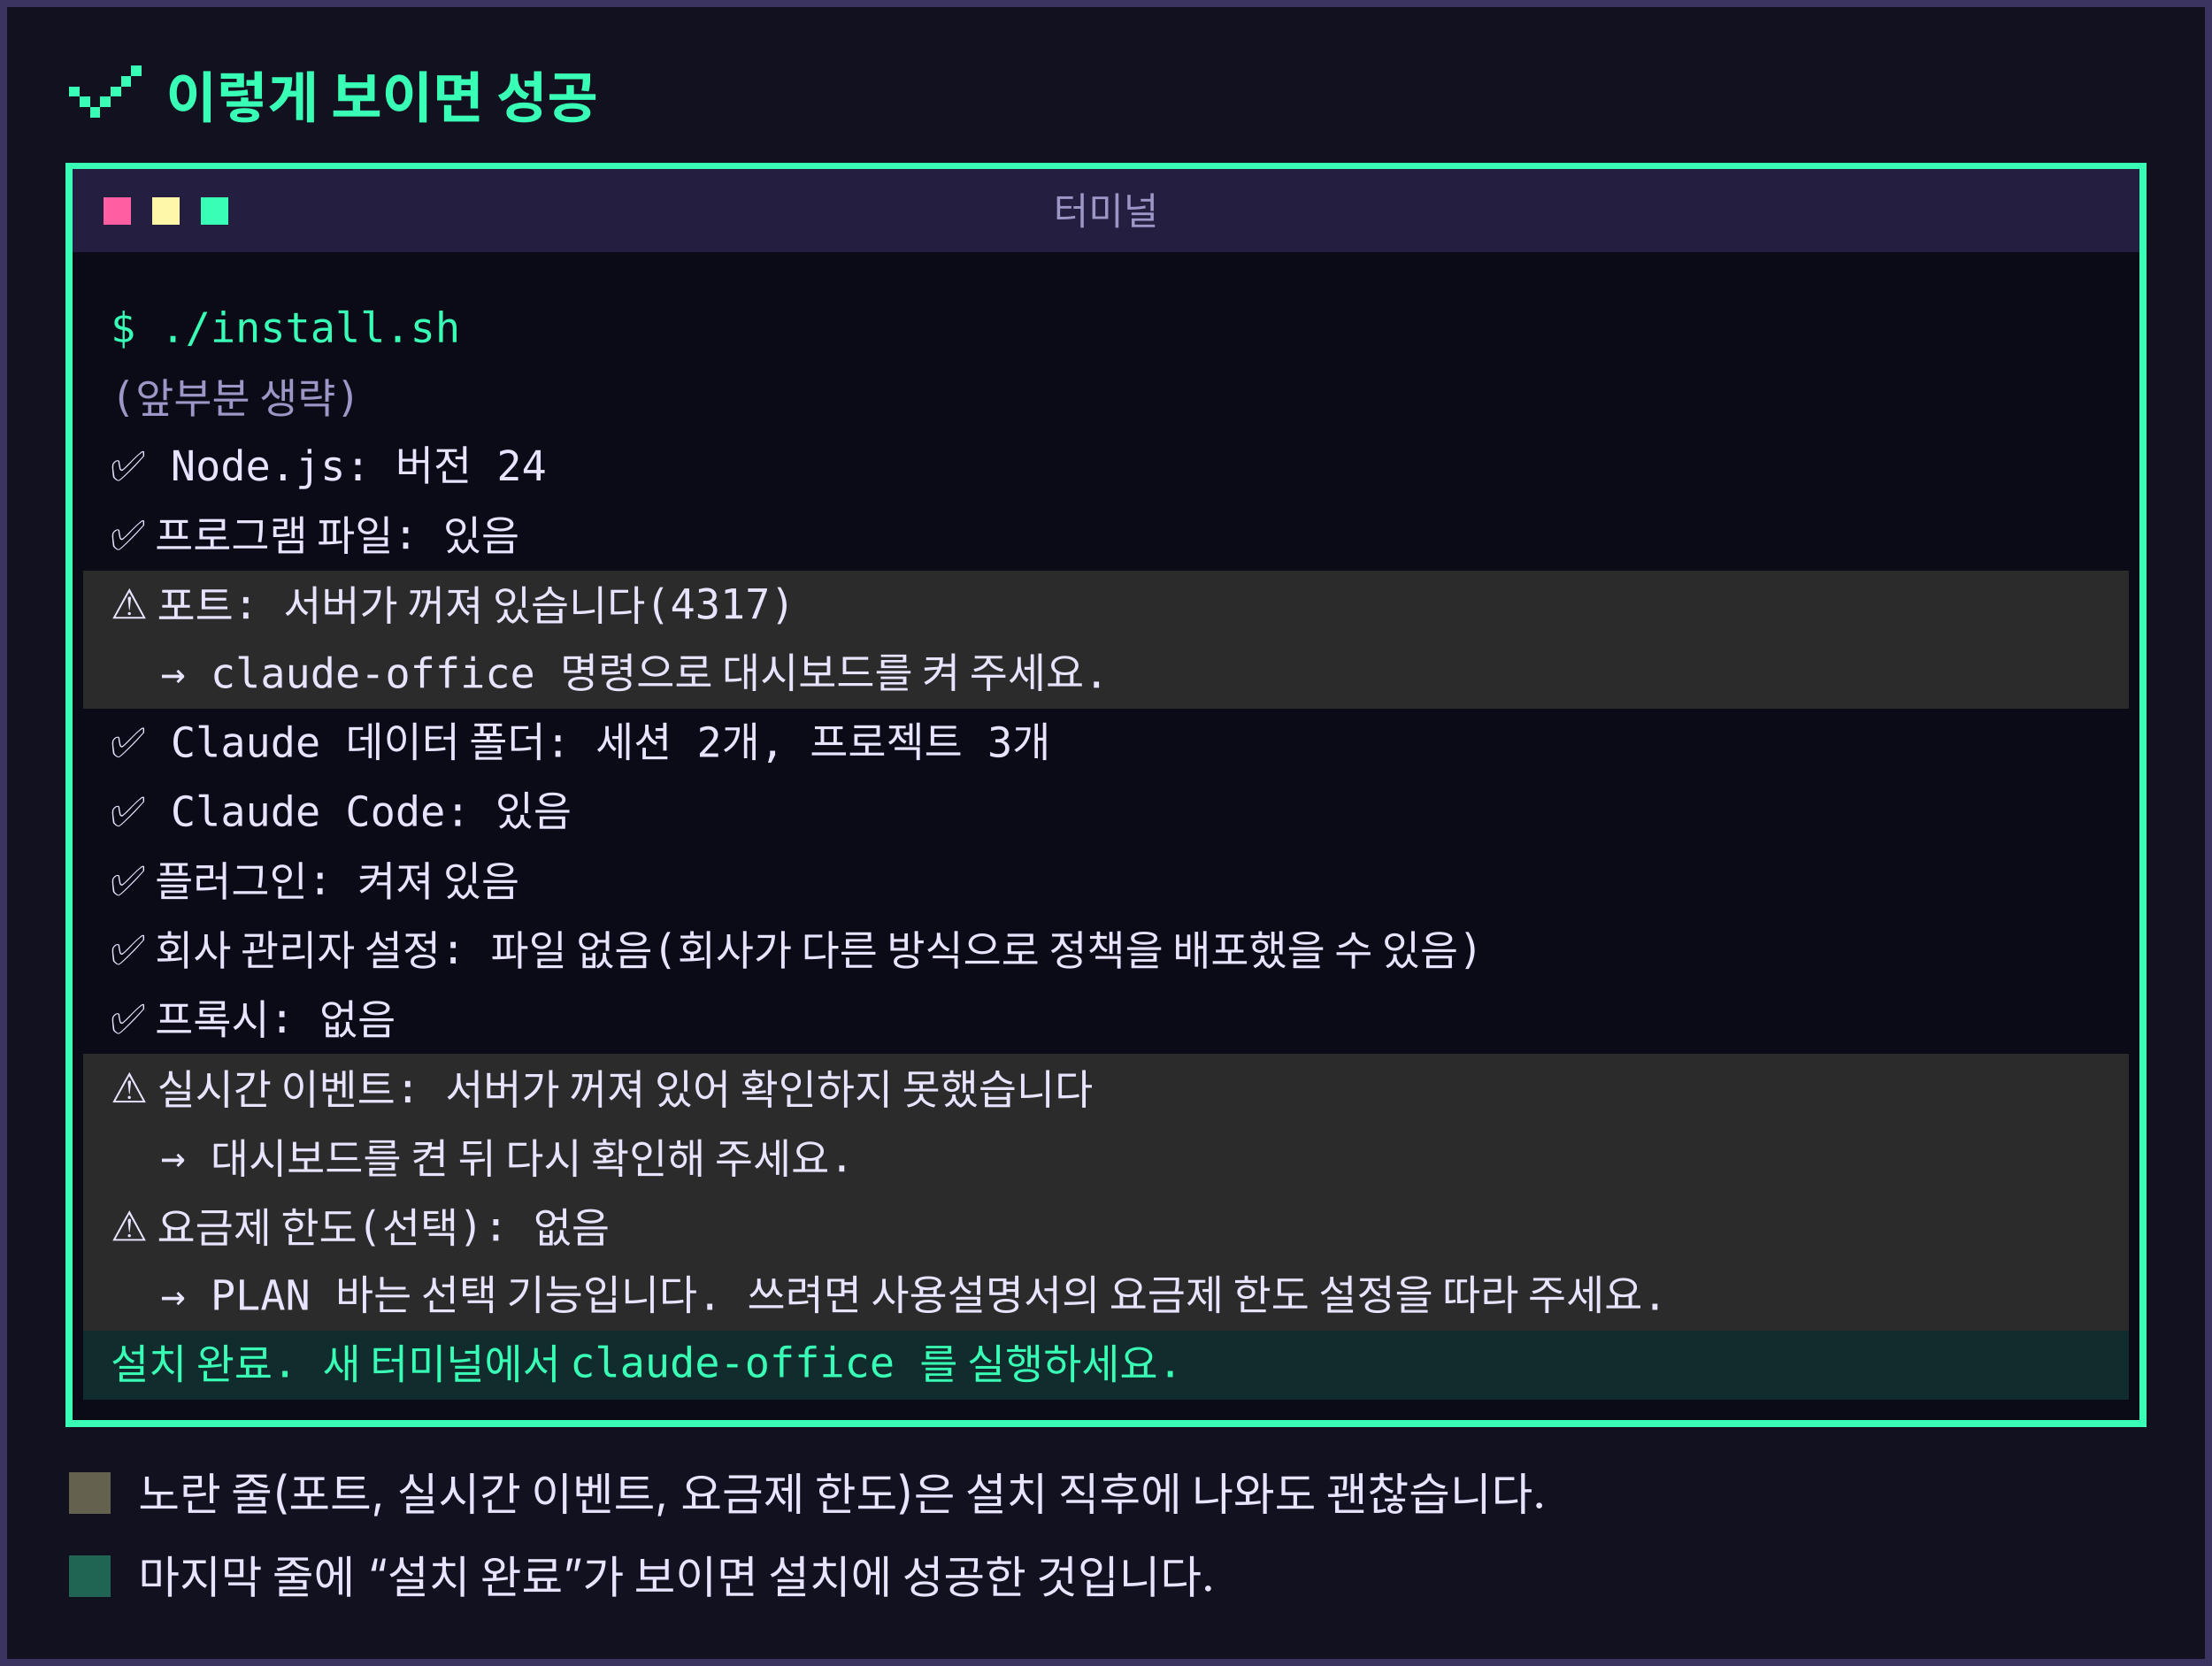
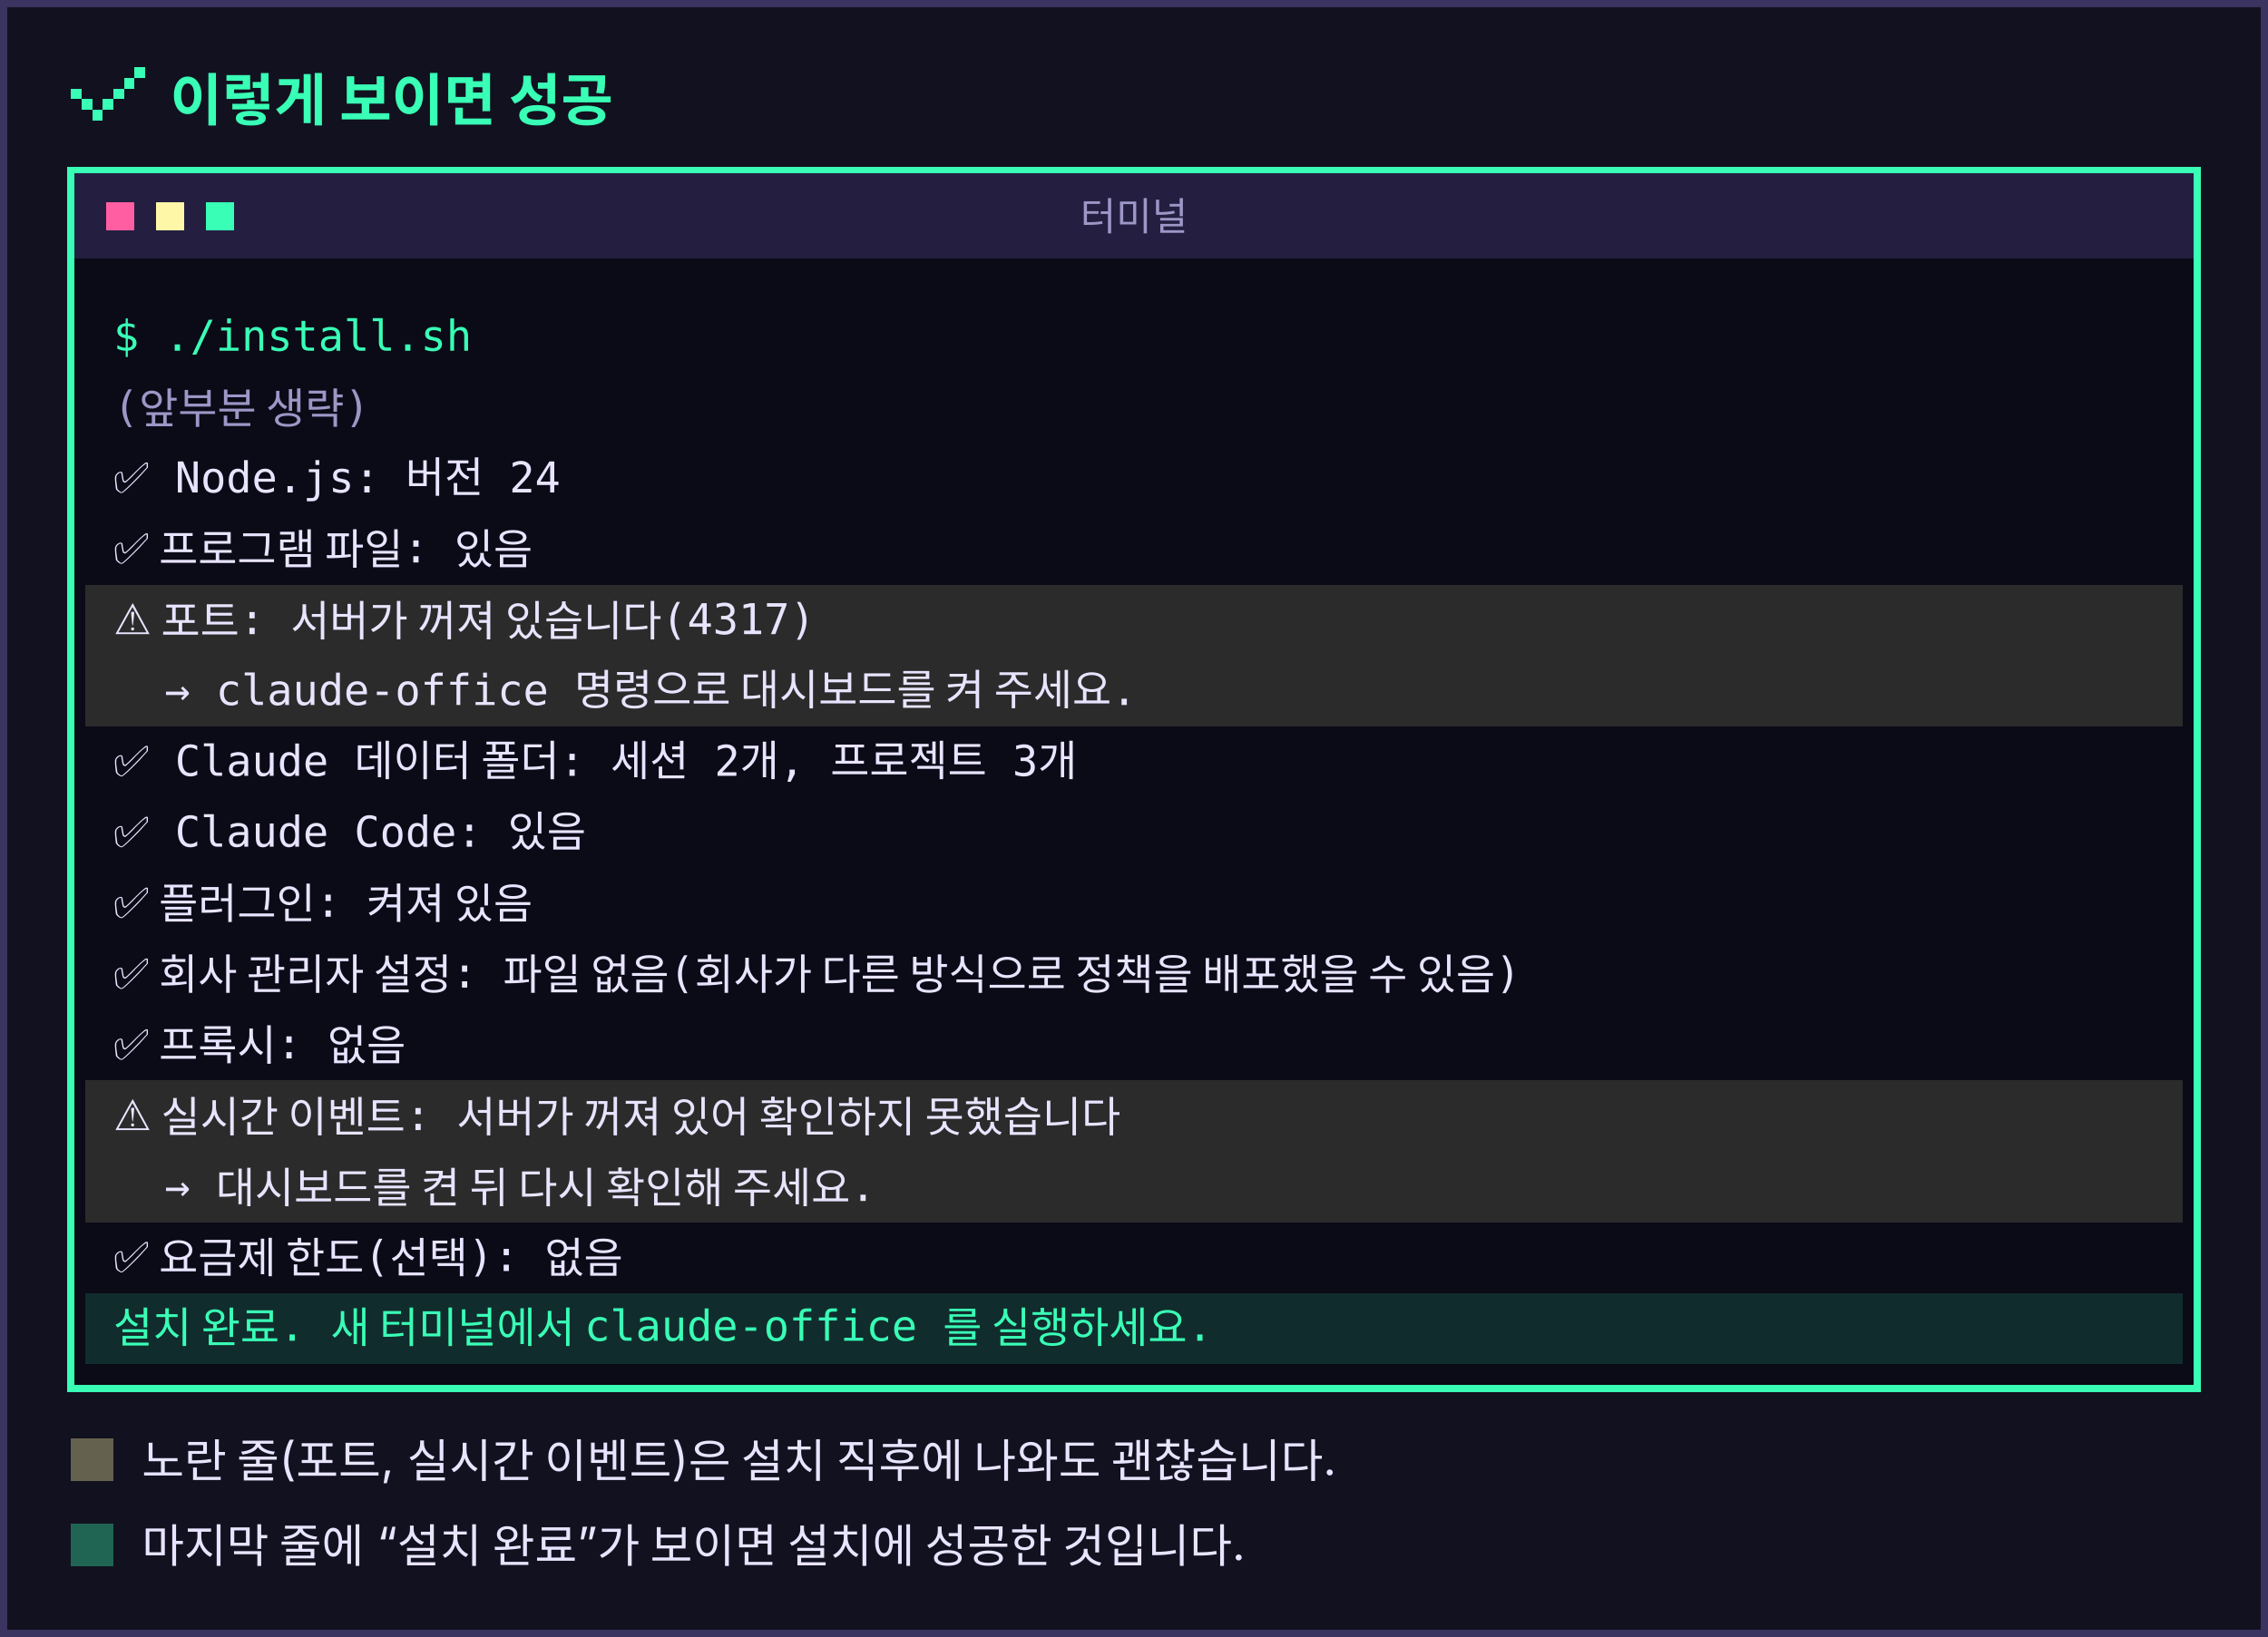
- <svg xmlns="http://www.w3.org/2000/svg" viewBox="0 0 640 482" role="img" aria-labelledby="fig-install-ok-t fig-install-ok-d" shape-rendering="crispEdges" font-family="-apple-system, 'Apple SD Gothic Neo', 'Malgun Gothic', 'Noto Sans KR', sans-serif">
-   <rect x="0" y="0" width="640" height="482" fill="#12111f" />
-   <rect x="1" y="1" width="638" height="480" fill="none" stroke="#3b3460" stroke-width="2" />
+ <svg xmlns="http://www.w3.org/2000/svg" viewBox="0 0 640 462" role="img" aria-labelledby="fig-install-ok-t fig-install-ok-d" shape-rendering="crispEdges" font-family="-apple-system, 'Apple SD Gothic Neo', 'Malgun Gothic', 'Noto Sans KR', sans-serif">
+   <rect x="0" y="0" width="640" height="462" fill="#12111f" />
+   <rect x="1" y="1" width="638" height="460" fill="none" stroke="#3b3460" stroke-width="2" />
  <rect x="38" y="19" width="3" height="3" fill="#39ffb6" />
  <rect x="35" y="22" width="3" height="3" fill="#39ffb6" />
  <rect x="20" y="25" width="3" height="3" fill="#39ffb6" />
  <rect x="32" y="25" width="3" height="3" fill="#39ffb6" />
  <rect x="23" y="28" width="3" height="3" fill="#39ffb6" />
  <rect x="29" y="28" width="3" height="3" fill="#39ffb6" />
  <rect x="26" y="31" width="3" height="3" fill="#39ffb6" />
  <text x="48" y="34" font-size="16" fill="#39ffb6" font-weight="700">이렇게 보이면 성공</text>
-   <rect x="20" y="48" width="600" height="364" fill="#0b0a17" stroke="#39ffb6" stroke-width="2" />
+   <rect x="20" y="48" width="600" height="344" fill="#0b0a17" stroke="#39ffb6" stroke-width="2" />
  <rect x="21" y="49" width="598" height="24" fill="#241f40" />
  <rect x="30" y="57" width="8" height="8" fill="#ff5fa2" />
  <rect x="44" y="57" width="8" height="8" fill="#fff7a8" />
  <rect x="58" y="57" width="8" height="8" fill="#39ffb6" />
  <text x="320" y="65" font-size="11" fill="#9d97c7" text-anchor="middle">터미널</text>
  <text x="32" y="99" font-size="12" fill="#39ffb6" font-family="ui-monospace, 'SF Mono', Menlo, Consolas, 'D2Coding', monospace" xml:space="preserve">$ ./install.sh</text>
  <text x="32" y="119" font-size="12" fill="#9d97c7" font-family="ui-monospace, 'SF Mono', Menlo, Consolas, 'D2Coding', monospace" xml:space="preserve">(앞부분 생략)</text>
  <text x="32" y="139" font-size="12" fill="#e8e4ff" font-family="ui-monospace, 'SF Mono', Menlo, Consolas, 'D2Coding', monospace" xml:space="preserve">✅ Node.js: 버전 24</text>
  <text x="32" y="159" font-size="12" fill="#e8e4ff" font-family="ui-monospace, 'SF Mono', Menlo, Consolas, 'D2Coding', monospace" xml:space="preserve">✅ 프로그램 파일: 있음</text>
  <rect x="24" y="165" width="592" height="20" fill="#fff7a8" fill-opacity="0.14" />
  <text x="32" y="179" font-size="12" fill="#e8e4ff" font-family="ui-monospace, 'SF Mono', Menlo, Consolas, 'D2Coding', monospace" xml:space="preserve">⚠️ 포트: 서버가 꺼져 있습니다(4317)</text>
  <rect x="24" y="185" width="592" height="20" fill="#fff7a8" fill-opacity="0.14" />
  <text x="32" y="199" font-size="12" fill="#e8e4ff" font-family="ui-monospace, 'SF Mono', Menlo, Consolas, 'D2Coding', monospace" xml:space="preserve">  → claude-office 명령으로 대시보드를 켜 주세요.</text>
  <text x="32" y="219" font-size="12" fill="#e8e4ff" font-family="ui-monospace, 'SF Mono', Menlo, Consolas, 'D2Coding', monospace" xml:space="preserve">✅ Claude 데이터 폴더: 세션 2개, 프로젝트 3개</text>
  <text x="32" y="239" font-size="12" fill="#e8e4ff" font-family="ui-monospace, 'SF Mono', Menlo, Consolas, 'D2Coding', monospace" xml:space="preserve">✅ Claude Code: 있음</text>
  <text x="32" y="259" font-size="12" fill="#e8e4ff" font-family="ui-monospace, 'SF Mono', Menlo, Consolas, 'D2Coding', monospace" xml:space="preserve">✅ 플러그인: 켜져 있음</text>
  <text x="32" y="279" font-size="12" fill="#e8e4ff" font-family="ui-monospace, 'SF Mono', Menlo, Consolas, 'D2Coding', monospace" xml:space="preserve">✅ 회사 관리자 설정: 파일 없음(회사가 다른 방식으로 정책을 배포했을 수 있음)</text>
  <text x="32" y="299" font-size="12" fill="#e8e4ff" font-family="ui-monospace, 'SF Mono', Menlo, Consolas, 'D2Coding', monospace" xml:space="preserve">✅ 프록시: 없음</text>
  <rect x="24" y="305" width="592" height="20" fill="#fff7a8" fill-opacity="0.14" />
  <text x="32" y="319" font-size="12" fill="#e8e4ff" font-family="ui-monospace, 'SF Mono', Menlo, Consolas, 'D2Coding', monospace" xml:space="preserve">⚠️ 실시간 이벤트: 서버가 꺼져 있어 확인하지 못했습니다</text>
  <rect x="24" y="325" width="592" height="20" fill="#fff7a8" fill-opacity="0.14" />
  <text x="32" y="339" font-size="12" fill="#e8e4ff" font-family="ui-monospace, 'SF Mono', Menlo, Consolas, 'D2Coding', monospace" xml:space="preserve">  → 대시보드를 켠 뒤 다시 확인해 주세요.</text>
-   <rect x="24" y="345" width="592" height="20" fill="#fff7a8" fill-opacity="0.14" />
-   <text x="32" y="359" font-size="12" fill="#e8e4ff" font-family="ui-monospace, 'SF Mono', Menlo, Consolas, 'D2Coding', monospace" xml:space="preserve">⚠️ 요금제 한도(선택): 없음</text>
-   <rect x="24" y="365" width="592" height="20" fill="#fff7a8" fill-opacity="0.14" />
-   <text x="32" y="379" font-size="12" fill="#e8e4ff" font-family="ui-monospace, 'SF Mono', Menlo, Consolas, 'D2Coding', monospace" xml:space="preserve">  → PLAN 바는 선택 기능입니다. 쓰려면 사용설명서의 요금제 한도 설정을 따라 주세요.</text>
-   <rect x="24" y="385" width="592" height="20" fill="#39ffb6" fill-opacity="0.14" />
-   <text x="32" y="399" font-size="12" fill="#39ffb6" font-family="ui-monospace, 'SF Mono', Menlo, Consolas, 'D2Coding', monospace" xml:space="preserve">설치 완료. 새 터미널에서 claude-office 를 실행하세요.</text>
-   <rect x="20" y="426" width="12" height="12" fill="#fff7a8" fill-opacity="0.35" />
-   <text x="40" y="437" font-size="13" fill="#e8e4ff">노란 줄(포트, 실시간 이벤트, 요금제 한도)은 설치 직후에 나와도 괜찮습니다.</text>
-   <rect x="20" y="450" width="12" height="12" fill="#39ffb6" fill-opacity="0.35" />
-   <text x="40" y="461" font-size="13" fill="#e8e4ff">마지막 줄에 “설치 완료”가 보이면 설치에 성공한 것입니다.</text>
+   <text x="32" y="359" font-size="12" fill="#e8e4ff" font-family="ui-monospace, 'SF Mono', Menlo, Consolas, 'D2Coding', monospace" xml:space="preserve">✅ 요금제 한도(선택): 없음</text>
+   <rect x="24" y="365" width="592" height="20" fill="#39ffb6" fill-opacity="0.14" />
+   <text x="32" y="379" font-size="12" fill="#39ffb6" font-family="ui-monospace, 'SF Mono', Menlo, Consolas, 'D2Coding', monospace" xml:space="preserve">설치 완료. 새 터미널에서 claude-office 를 실행하세요.</text>
+   <rect x="20" y="406" width="12" height="12" fill="#fff7a8" fill-opacity="0.35" />
+   <text x="40" y="417" font-size="13" fill="#e8e4ff">노란 줄(포트, 실시간 이벤트)은 설치 직후에 나와도 괜찮습니다.</text>
+   <rect x="20" y="430" width="12" height="12" fill="#39ffb6" fill-opacity="0.35" />
+   <text x="40" y="441" font-size="13" fill="#e8e4ff">마지막 줄에 “설치 완료”가 보이면 설치에 성공한 것입니다.</text>
</svg>
